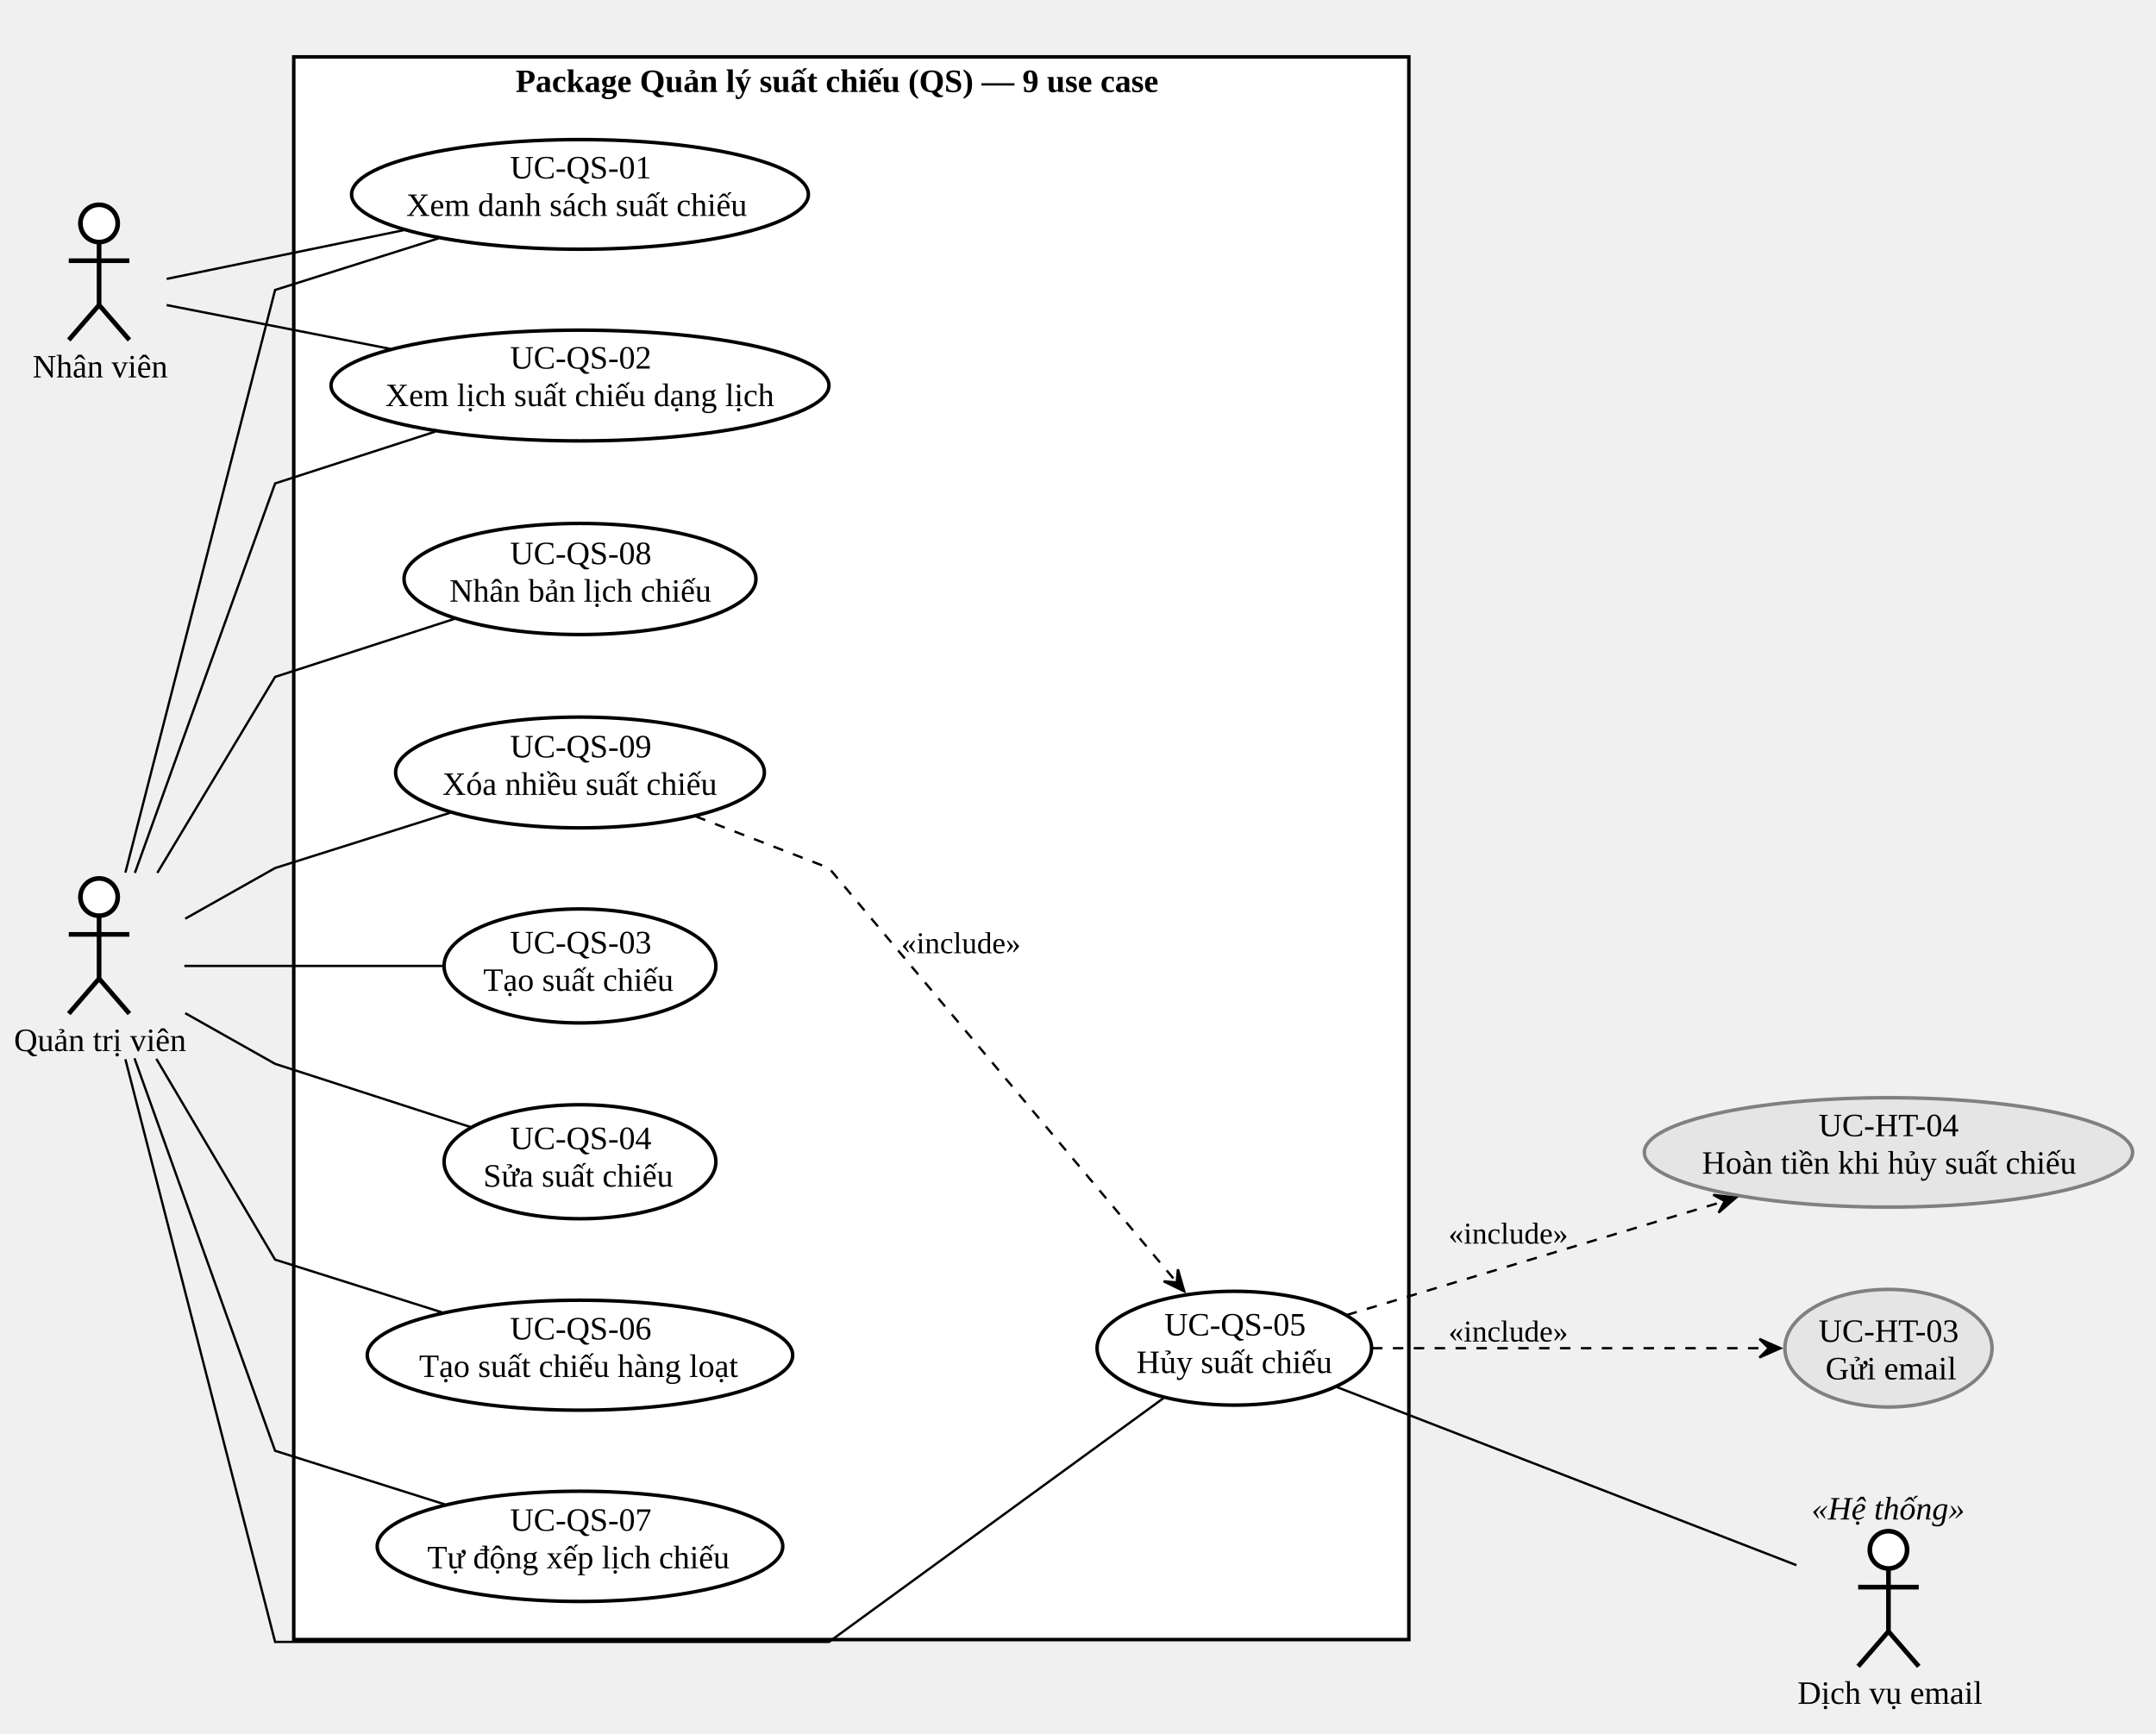
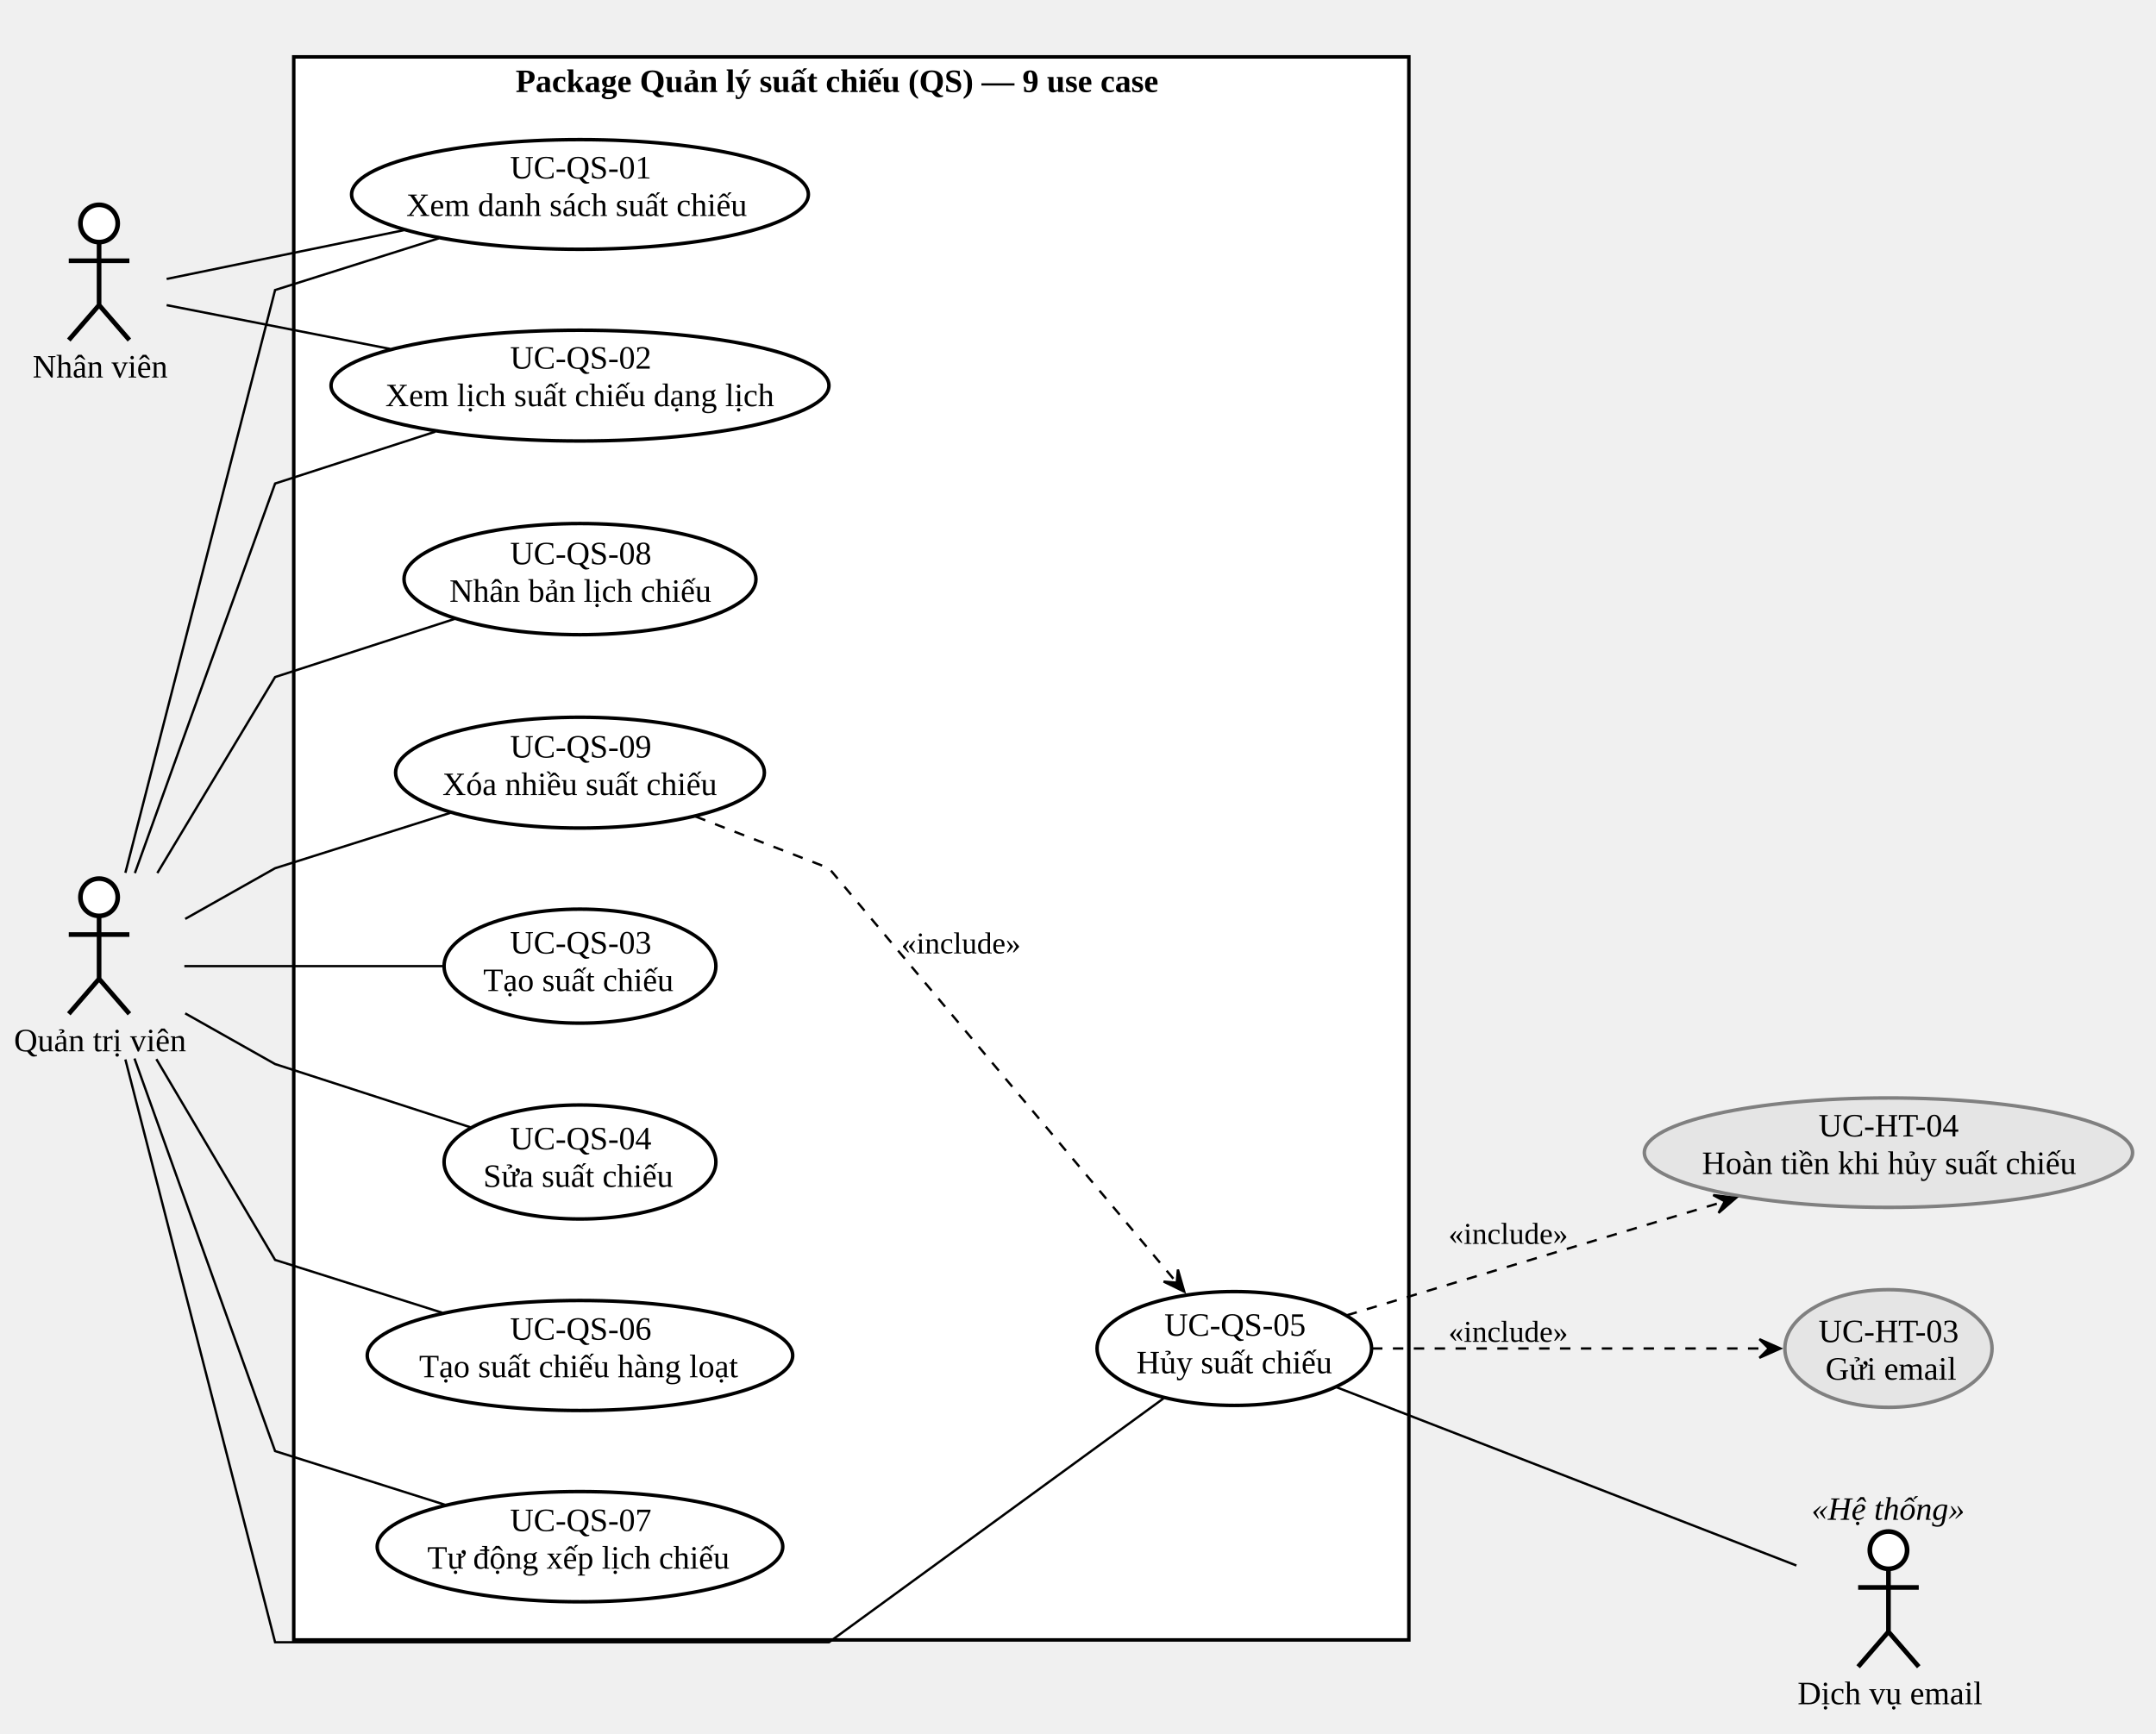
- <svg xmlns="http://www.w3.org/2000/svg" contentScriptType="application/ecmascript" contentStyleType="text/css" height="1162.5px" preserveAspectRatio="none" style="width:1445px;height:1162px;" version="1.1" viewBox="0 0 1445 1162" width="1445.312px" zoomAndPan="magnify">
+ <svg xmlns="http://www.w3.org/2000/svg" height="1162.5" preserveAspectRatio="none" version="1.1" viewBox="0 0 1445 1162" width="1445.312" overflow="hidden">
  <defs />
  <g>
    <rect fill="#FFFFFF" height="1060.938" style="stroke: #000000; stroke-width: 2.344;" width="747.375" x="196.875" y="38.125" />
    <text fill="#000000" font-family="Times New Roman" font-size="21.875" font-weight="bold" lengthAdjust="spacingAndGlyphs" textLength="450" x="345.562" y="61.672">Package Quản lý suất chiếu (QS) — 9 use case</text>
    <ellipse cx="388.715" cy="130.315" fill="#FFFFFF" rx="153.075" ry="36.752" style="stroke: #000000; stroke-width: 2.344;" />
    <text fill="#000000" font-family="Times New Roman" font-size="21.875" lengthAdjust="spacingAndGlyphs" textLength="93.75" x="341.84" y="119.577">UC-QS-01</text>
    <text fill="#000000" font-family="Times New Roman" font-size="21.875" lengthAdjust="spacingAndGlyphs" textLength="232.812" x="272.309" y="144.731">Xem danh sách suất chiếu</text>
    <ellipse cx="388.724" cy="258.432" fill="#FFFFFF" rx="166.849" ry="37.12" style="stroke: #000000; stroke-width: 2.344;" />
    <text fill="#000000" font-family="Times New Roman" font-size="21.875" lengthAdjust="spacingAndGlyphs" textLength="93.75" x="341.849" y="247.07">UC-QS-02</text>
    <text fill="#000000" font-family="Times New Roman" font-size="21.875" lengthAdjust="spacingAndGlyphs" textLength="260.938" x="258.255" y="272.224">Xem lịch suất chiếu dạng lịch</text>
    <ellipse cx="388.716" cy="647.502" fill="#FFFFFF" rx="91.091" ry="38.205" style="stroke: #000000; stroke-width: 2.344;" />
    <text fill="#000000" font-family="Times New Roman" font-size="21.875" lengthAdjust="spacingAndGlyphs" textLength="93.75" x="341.841" y="639.031">UC-QS-03</text>
    <text fill="#000000" font-family="Times New Roman" font-size="21.875" lengthAdjust="spacingAndGlyphs" textLength="129.688" x="323.873" y="664.185">Tạo suất chiếu</text>
    <ellipse cx="388.716" cy="778.752" fill="#FFFFFF" rx="91.091" ry="38.205" style="stroke: #000000; stroke-width: 2.344;" />
    <text fill="#000000" font-family="Times New Roman" font-size="21.875" lengthAdjust="spacingAndGlyphs" textLength="93.75" x="341.841" y="770.281">UC-QS-04</text>
    <text fill="#000000" font-family="Times New Roman" font-size="21.875" lengthAdjust="spacingAndGlyphs" textLength="129.688" x="323.873" y="795.435">Sửa suất chiếu</text>
    <ellipse cx="827.264" cy="903.747" fill="#FFFFFF" rx="91.998" ry="38.154" style="stroke: #000000; stroke-width: 2.344;" />
    <text fill="#000000" font-family="Times New Roman" font-size="21.875" lengthAdjust="spacingAndGlyphs" textLength="93.75" x="780.389" y="895.199">UC-QS-05</text>
    <text fill="#000000" font-family="Times New Roman" font-size="21.875" lengthAdjust="spacingAndGlyphs" textLength="131.25" x="761.639" y="920.353">Hủy suất chiếu</text>
    <ellipse cx="388.711" cy="908.436" fill="#FFFFFF" rx="142.571" ry="36.858" style="stroke: #000000; stroke-width: 2.344;" />
    <text fill="#000000" font-family="Times New Roman" font-size="21.875" lengthAdjust="spacingAndGlyphs" textLength="93.75" x="341.836" y="897.867">UC-QS-06</text>
    <text fill="#000000" font-family="Times New Roman" font-size="21.875" lengthAdjust="spacingAndGlyphs" textLength="215.625" x="280.899" y="923.021">Tạo suất chiếu hàng loạt</text>
    <ellipse cx="388.72" cy="1036.564" fill="#FFFFFF" rx="135.908" ry="36.939" style="stroke: #000000; stroke-width: 2.344;" />
    <text fill="#000000" font-family="Times New Roman" font-size="21.875" lengthAdjust="spacingAndGlyphs" textLength="93.75" x="341.845" y="1026.126">UC-QS-07</text>
    <text fill="#000000" font-family="Times New Roman" font-size="21.875" lengthAdjust="spacingAndGlyphs" textLength="204.688" x="286.377" y="1051.28">Tự động xếp lịch chiếu</text>
    <ellipse cx="388.722" cy="388.12" fill="#FFFFFF" rx="117.941" ry="37.245" style="stroke: #000000; stroke-width: 2.344;" />
    <text fill="#000000" font-family="Times New Roman" font-size="21.875" lengthAdjust="spacingAndGlyphs" textLength="93.75" x="341.847" y="378.168">UC-QS-08</text>
    <text fill="#000000" font-family="Times New Roman" font-size="21.875" lengthAdjust="spacingAndGlyphs" textLength="175" x="301.222" y="403.322">Nhân bản lịch chiếu</text>
    <ellipse cx="388.718" cy="517.819" fill="#FFFFFF" rx="123.593" ry="37.132" style="stroke: #000000; stroke-width: 2.344;" />
    <text fill="#000000" font-family="Times New Roman" font-size="21.875" lengthAdjust="spacingAndGlyphs" textLength="93.75" x="341.843" y="507.688">UC-QS-09</text>
    <text fill="#000000" font-family="Times New Roman" font-size="21.875" lengthAdjust="spacingAndGlyphs" textLength="184.375" x="296.53" y="532.842">Xóa nhiều suất chiếu</text>
    <ellipse cx="66.406" cy="149.766" fill="#FFFFFF" rx="12.5" ry="12.5" style="stroke: #000000; stroke-width: 3.125;" />
    <path d="M66.406,162.266 L66.406,204.453 M46.094,174.766 L86.719,174.766 M66.406,204.453 L46.094,227.891 M66.406,204.453 L86.719,227.891 " fill="none" style="stroke: #000000; stroke-width: 3.125;" />
    <text fill="#000000" font-family="Times New Roman" font-size="21.875" lengthAdjust="spacingAndGlyphs" textLength="89.062" x="21.875" y="253">Nhân viên</text>
    <ellipse cx="66.406" cy="601.328" fill="#FFFFFF" rx="12.5" ry="12.5" style="stroke: #000000; stroke-width: 3.125;" />
    <path d="M66.406,613.828 L66.406,656.016 M46.094,626.328 L86.719,626.328 M66.406,656.016 L46.094,679.453 M66.406,656.016 L86.719,679.453 " fill="none" style="stroke: #000000; stroke-width: 3.125;" />
    <text fill="#000000" font-family="Times New Roman" font-size="21.875" lengthAdjust="spacingAndGlyphs" textLength="114.062" x="9.375" y="704.563">Quản trị viên</text>
    <ellipse cx="1265.691" cy="772.497" fill="#E5E5E5" rx="163.613" ry="36.669" style="stroke: #808080; stroke-width: 2.344;" />
    <text fill="#000000" font-family="Times New Roman" font-size="21.875" lengthAdjust="spacingAndGlyphs" textLength="93.75" x="1218.816" y="761.624">UC-HT-04</text>
    <text fill="#000000" font-family="Times New Roman" font-size="21.875" lengthAdjust="spacingAndGlyphs" textLength="250" x="1140.691" y="786.778">Hoàn tiền khi hủy suất chiếu</text>
    <ellipse cx="1265.689" cy="903.754" fill="#E5E5E5" rx="69.424" ry="39.426" style="stroke: #808080; stroke-width: 2.344;" />
    <text fill="#000000" font-family="Times New Roman" font-size="21.875" lengthAdjust="spacingAndGlyphs" textLength="93.75" x="1218.814" y="899.48">UC-HT-03</text>
    <text fill="#000000" font-family="Times New Roman" font-size="21.875" lengthAdjust="spacingAndGlyphs" textLength="84.375" x="1223.502" y="924.635">Gửi email</text>
    <ellipse cx="1265.688" cy="1038.904" fill="#FFFFFF" rx="12.5" ry="12.5" style="stroke: #000000; stroke-width: 3.125;" />
    <path d="M1265.688,1051.404 L1265.688,1093.592 M1245.375,1063.904 L1286,1063.904 M1265.688,1093.592 L1245.375,1117.029 M1265.688,1093.592 L1286,1117.029 " fill="none" style="stroke: #000000; stroke-width: 3.125;" />
    <text fill="#000000" font-family="Times New Roman" font-size="21.875" lengthAdjust="spacingAndGlyphs" textLength="121.875" x="1204.75" y="1142.139">Dịch vụ email</text>
    <text fill="#000000" font-family="Times New Roman" font-size="21.875" font-style="italic" lengthAdjust="spacingAndGlyphs" textLength="103.125" x="1214.125" y="1018.547">«Hệ thống»</text>
    <path d="M111.688,186.953 C152.484,178.562 215.219,165.672 270.531,154.297 " fill="none" id="A_NV-UC_QS_01" style="stroke: #000000; stroke-width: 1.562;" />
    <path d="M111.688,204.5 C150.266,212.047 208.469,223.453 261.438,233.828 " fill="none" id="A_NV-UC_QS_02" style="stroke: #000000; stroke-width: 1.562;" />
    <path d="M84.031,584.969 C115.969,460.672 184.375,194.375 184.375,194.375 C184.375,194.375 240.766,176.562 294.078,159.719 " fill="none" id="A_QTV-UC_QS_01" style="stroke: #000000; stroke-width: 1.562;" />
    <path d="M90.406,585.141 C124.234,491.156 184.375,324.062 184.375,324.062 C184.375,324.062 239.109,306.359 291.703,289.328 " fill="none" id="A_QTV-UC_QS_02" style="stroke: #000000; stroke-width: 1.562;" />
    <path d="M123.562,647.5 C171.438,647.5 241.406,647.5 297.234,647.5 " fill="none" id="A_QTV-UC_QS_03" style="stroke: #000000; stroke-width: 1.562;" />
    <path d="M124.125,679.156 C153.891,695.938 184.375,713.125 184.375,713.125 C184.375,713.125 257.281,736.719 315.672,755.609 " fill="none" id="A_QTV-UC_QS_04" style="stroke: #000000; stroke-width: 1.562;" />
    <path d="M84.031,710.031 C115.969,834.328 184.375,1100.625 184.375,1100.625 C184.375,1100.625 555.578,1100.625 555.578,1100.625 C555.578,1100.625 702.812,993.312 779.875,937.156 " fill="none" id="A_QTV-UC_QS_05" style="stroke: #000000; stroke-width: 1.562;" />
    <path d="M104.797,709.797 C138.906,767.469 184.375,844.375 184.375,844.375 C184.375,844.375 242.453,862.719 296.438,879.781 " fill="none" id="A_QTV-UC_QS_06" style="stroke: #000000; stroke-width: 1.562;" />
    <path d="M90.141,709.391 C123.906,803.688 184.375,972.5 184.375,972.5 C184.375,972.5 243.734,991.25 298.219,1008.469 " fill="none" id="A_QTV-UC_QS_07" style="stroke: #000000; stroke-width: 1.562;" />
    <path d="M105.438,585.125 C139.469,528.5 184.375,453.75 184.375,453.75 C184.375,453.75 248.531,432.984 304.688,414.812 " fill="none" id="A_QTV-UC_QS_08" style="stroke: #000000; stroke-width: 1.562;" />
    <path d="M124.125,615.844 C153.891,599.062 184.375,581.875 184.375,581.875 C184.375,581.875 246.328,562.312 301.75,544.797 " fill="none" id="A_QTV-UC_QS_09" style="stroke: #000000; stroke-width: 1.562;" />
    <path d="M895.875,929.75 C980.062,962.391 1123.203,1017.875 1204,1049.188 " fill="none" id="UC_QS_05-A_MAIL" style="stroke: #000000; stroke-width: 1.562;" />
    <path d="M902.656,881.484 C972.234,860.516 1077.312,828.828 1156.266,805.031 " fill="none" id="UC_QS_05-UC_HT_04" style="stroke: #000000; stroke-width: 1.562; stroke-dasharray: 7.0,7.0;" />
    <polygon fill="#000000" points="1163.484,802.844,1148.216,800.919,1156.004,805.099,1151.825,812.887,1163.484,802.844" style="stroke: #000000; stroke-width: 1.562;" />
    <text fill="#000000" font-family="Times New Roman" font-size="20.312" lengthAdjust="spacingAndGlyphs" textLength="82.812" x="970.812" y="833.651">«include»</text>
    <path d="M919.547,903.75 C998.234,903.75 1110.953,903.75 1185.781,903.75 " fill="none" id="UC_QS_05-UC_HT_03" style="stroke: #000000; stroke-width: 1.562; stroke-dasharray: 7.0,7.0;" />
    <polygon fill="#000000" points="1193.266,903.75,1179.203,897.5,1185.453,903.75,1179.203,910,1193.266,903.75" style="stroke: #000000; stroke-width: 1.562;" />
    <text fill="#000000" font-family="Times New Roman" font-size="20.312" lengthAdjust="spacingAndGlyphs" textLength="82.812" x="970.812" y="899.276">«include»</text>
    <path d="M466.156,547.219 C509.609,564.062 555.578,581.875 555.578,581.875 C555.578,581.875 714.828,771.641 788.781,859.766 " fill="none" id="UC_QS_09-UC_QS_05" style="stroke: #000000; stroke-width: 1.562; stroke-dasharray: 7.0,7.0;" />
    <polygon fill="#000000" points="793.719,865.641,789.463,850.852,788.695,859.657,779.89,858.889,793.719,865.641" style="stroke: #000000; stroke-width: 1.562;" />
    <text fill="#000000" font-family="Times New Roman" font-size="20.312" lengthAdjust="spacingAndGlyphs" textLength="82.812" x="604.016" y="638.979">«include»</text>
  </g>
</svg>
